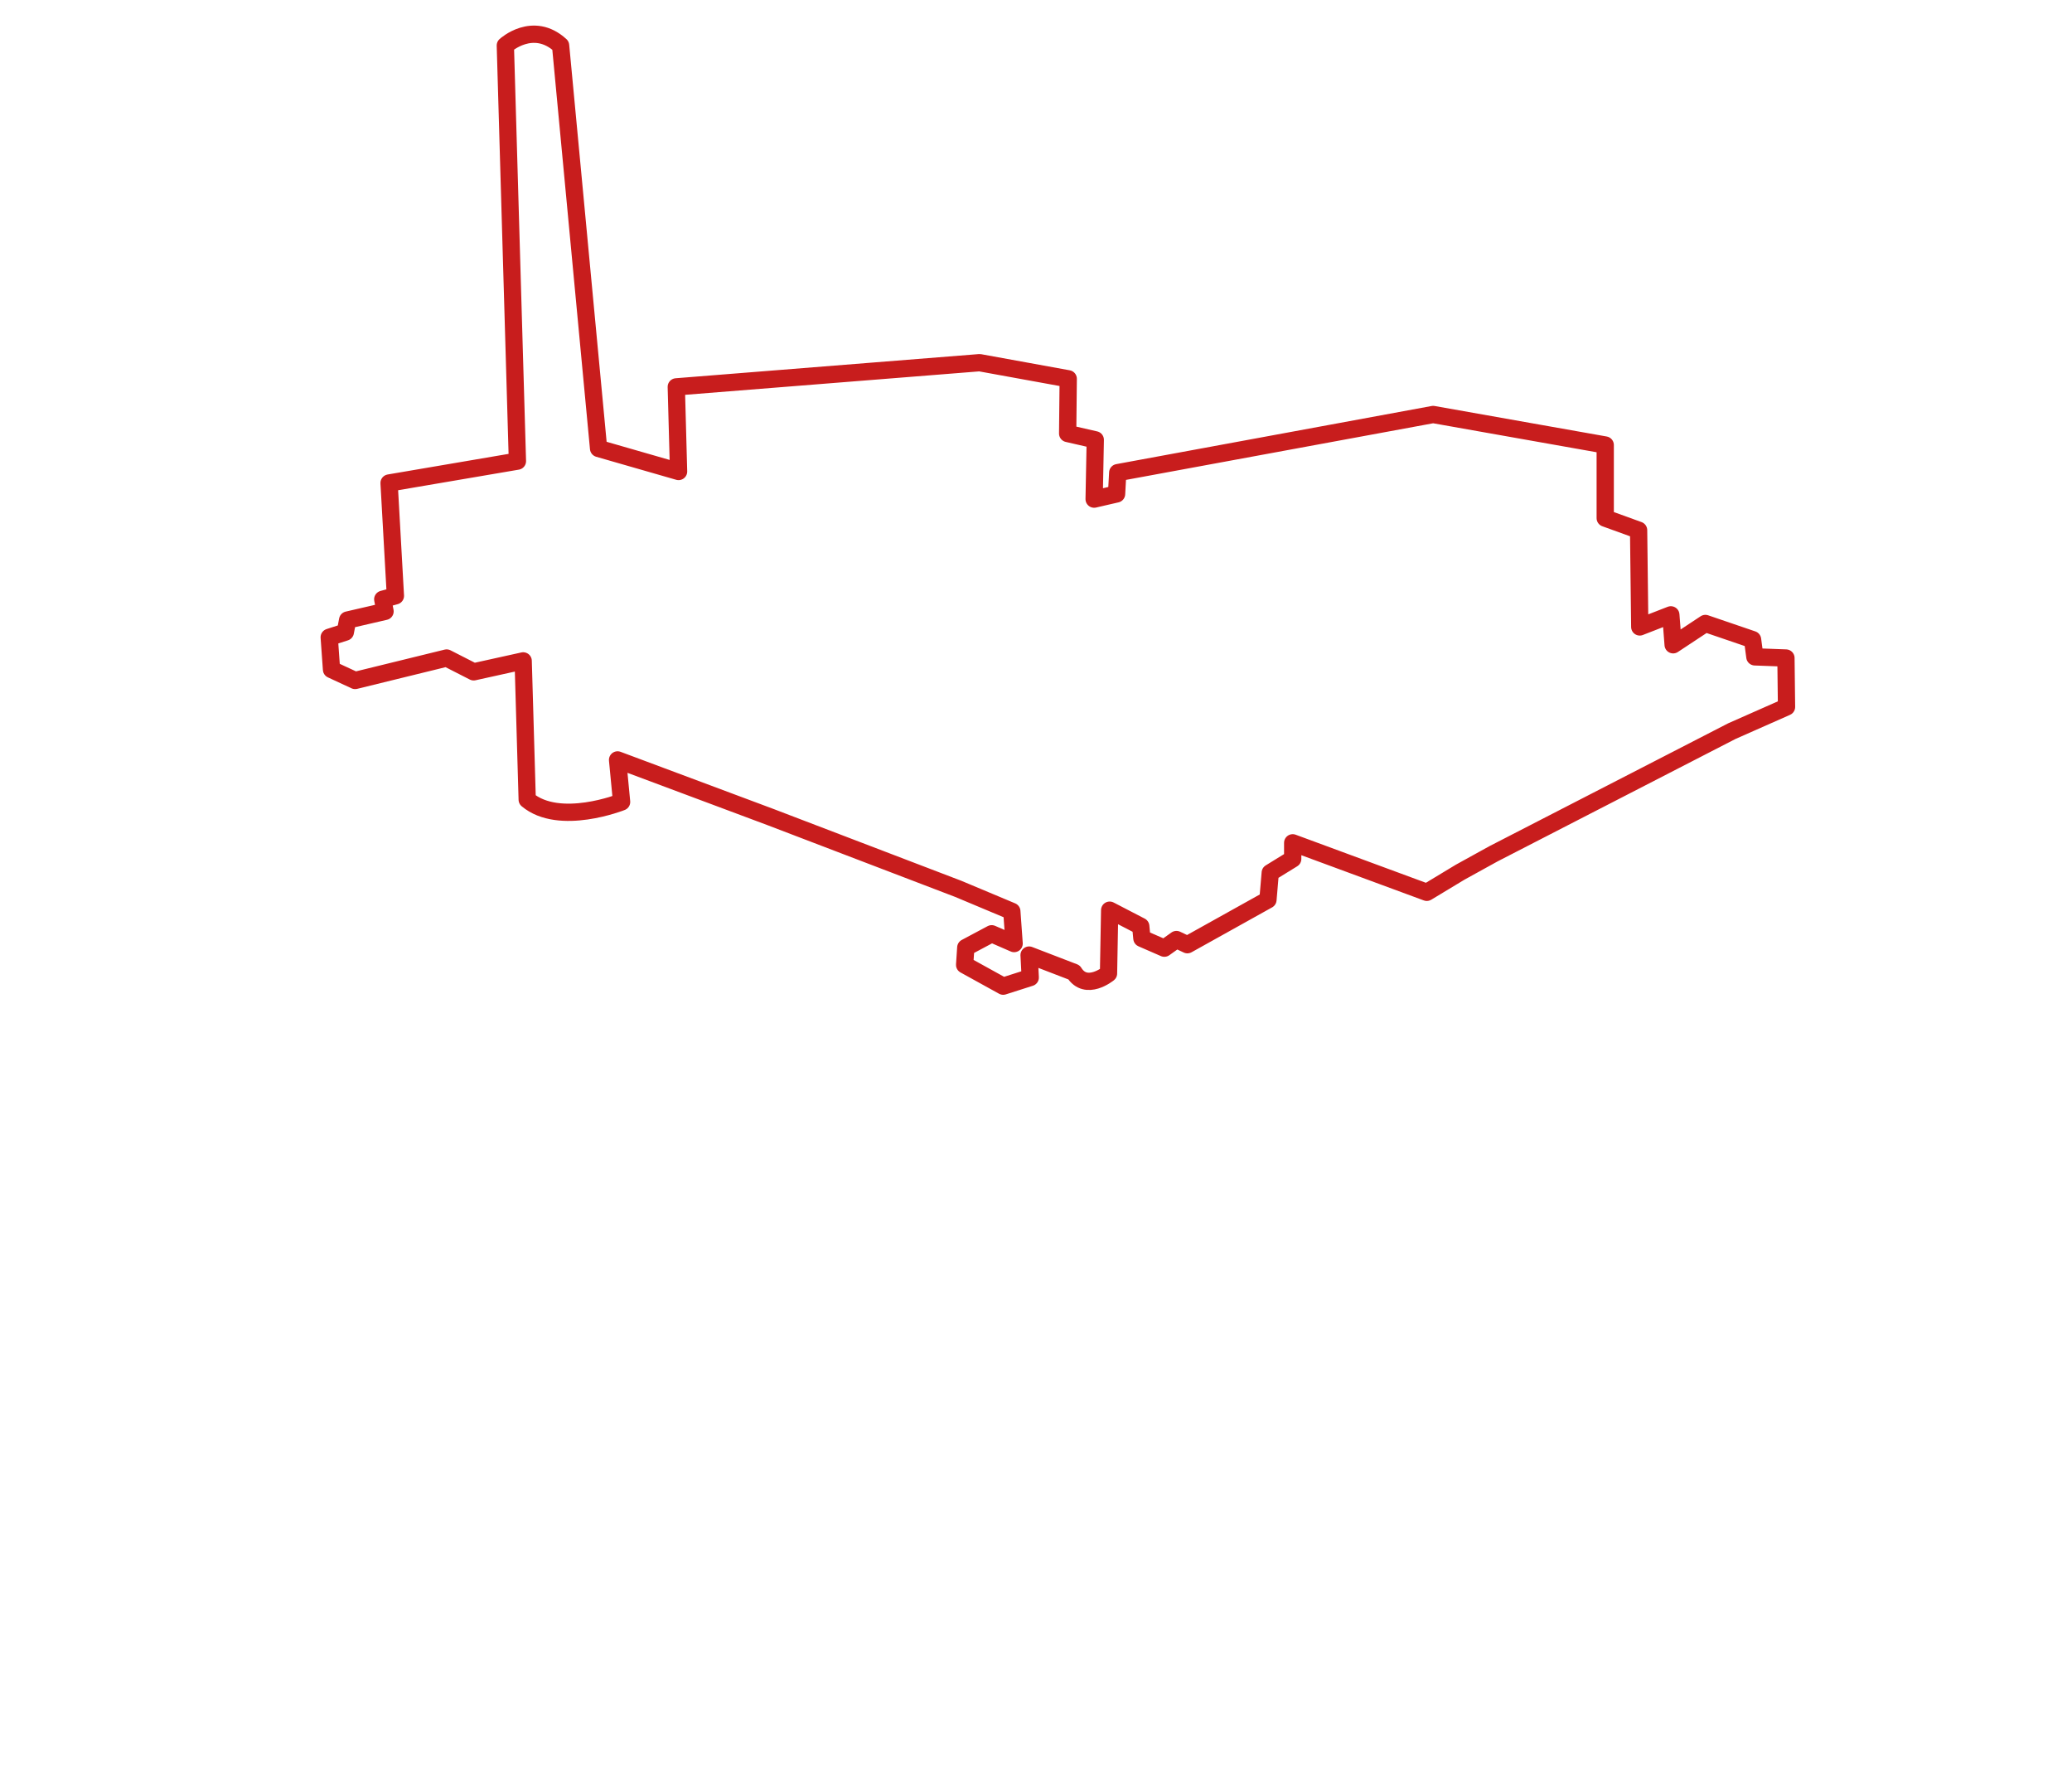
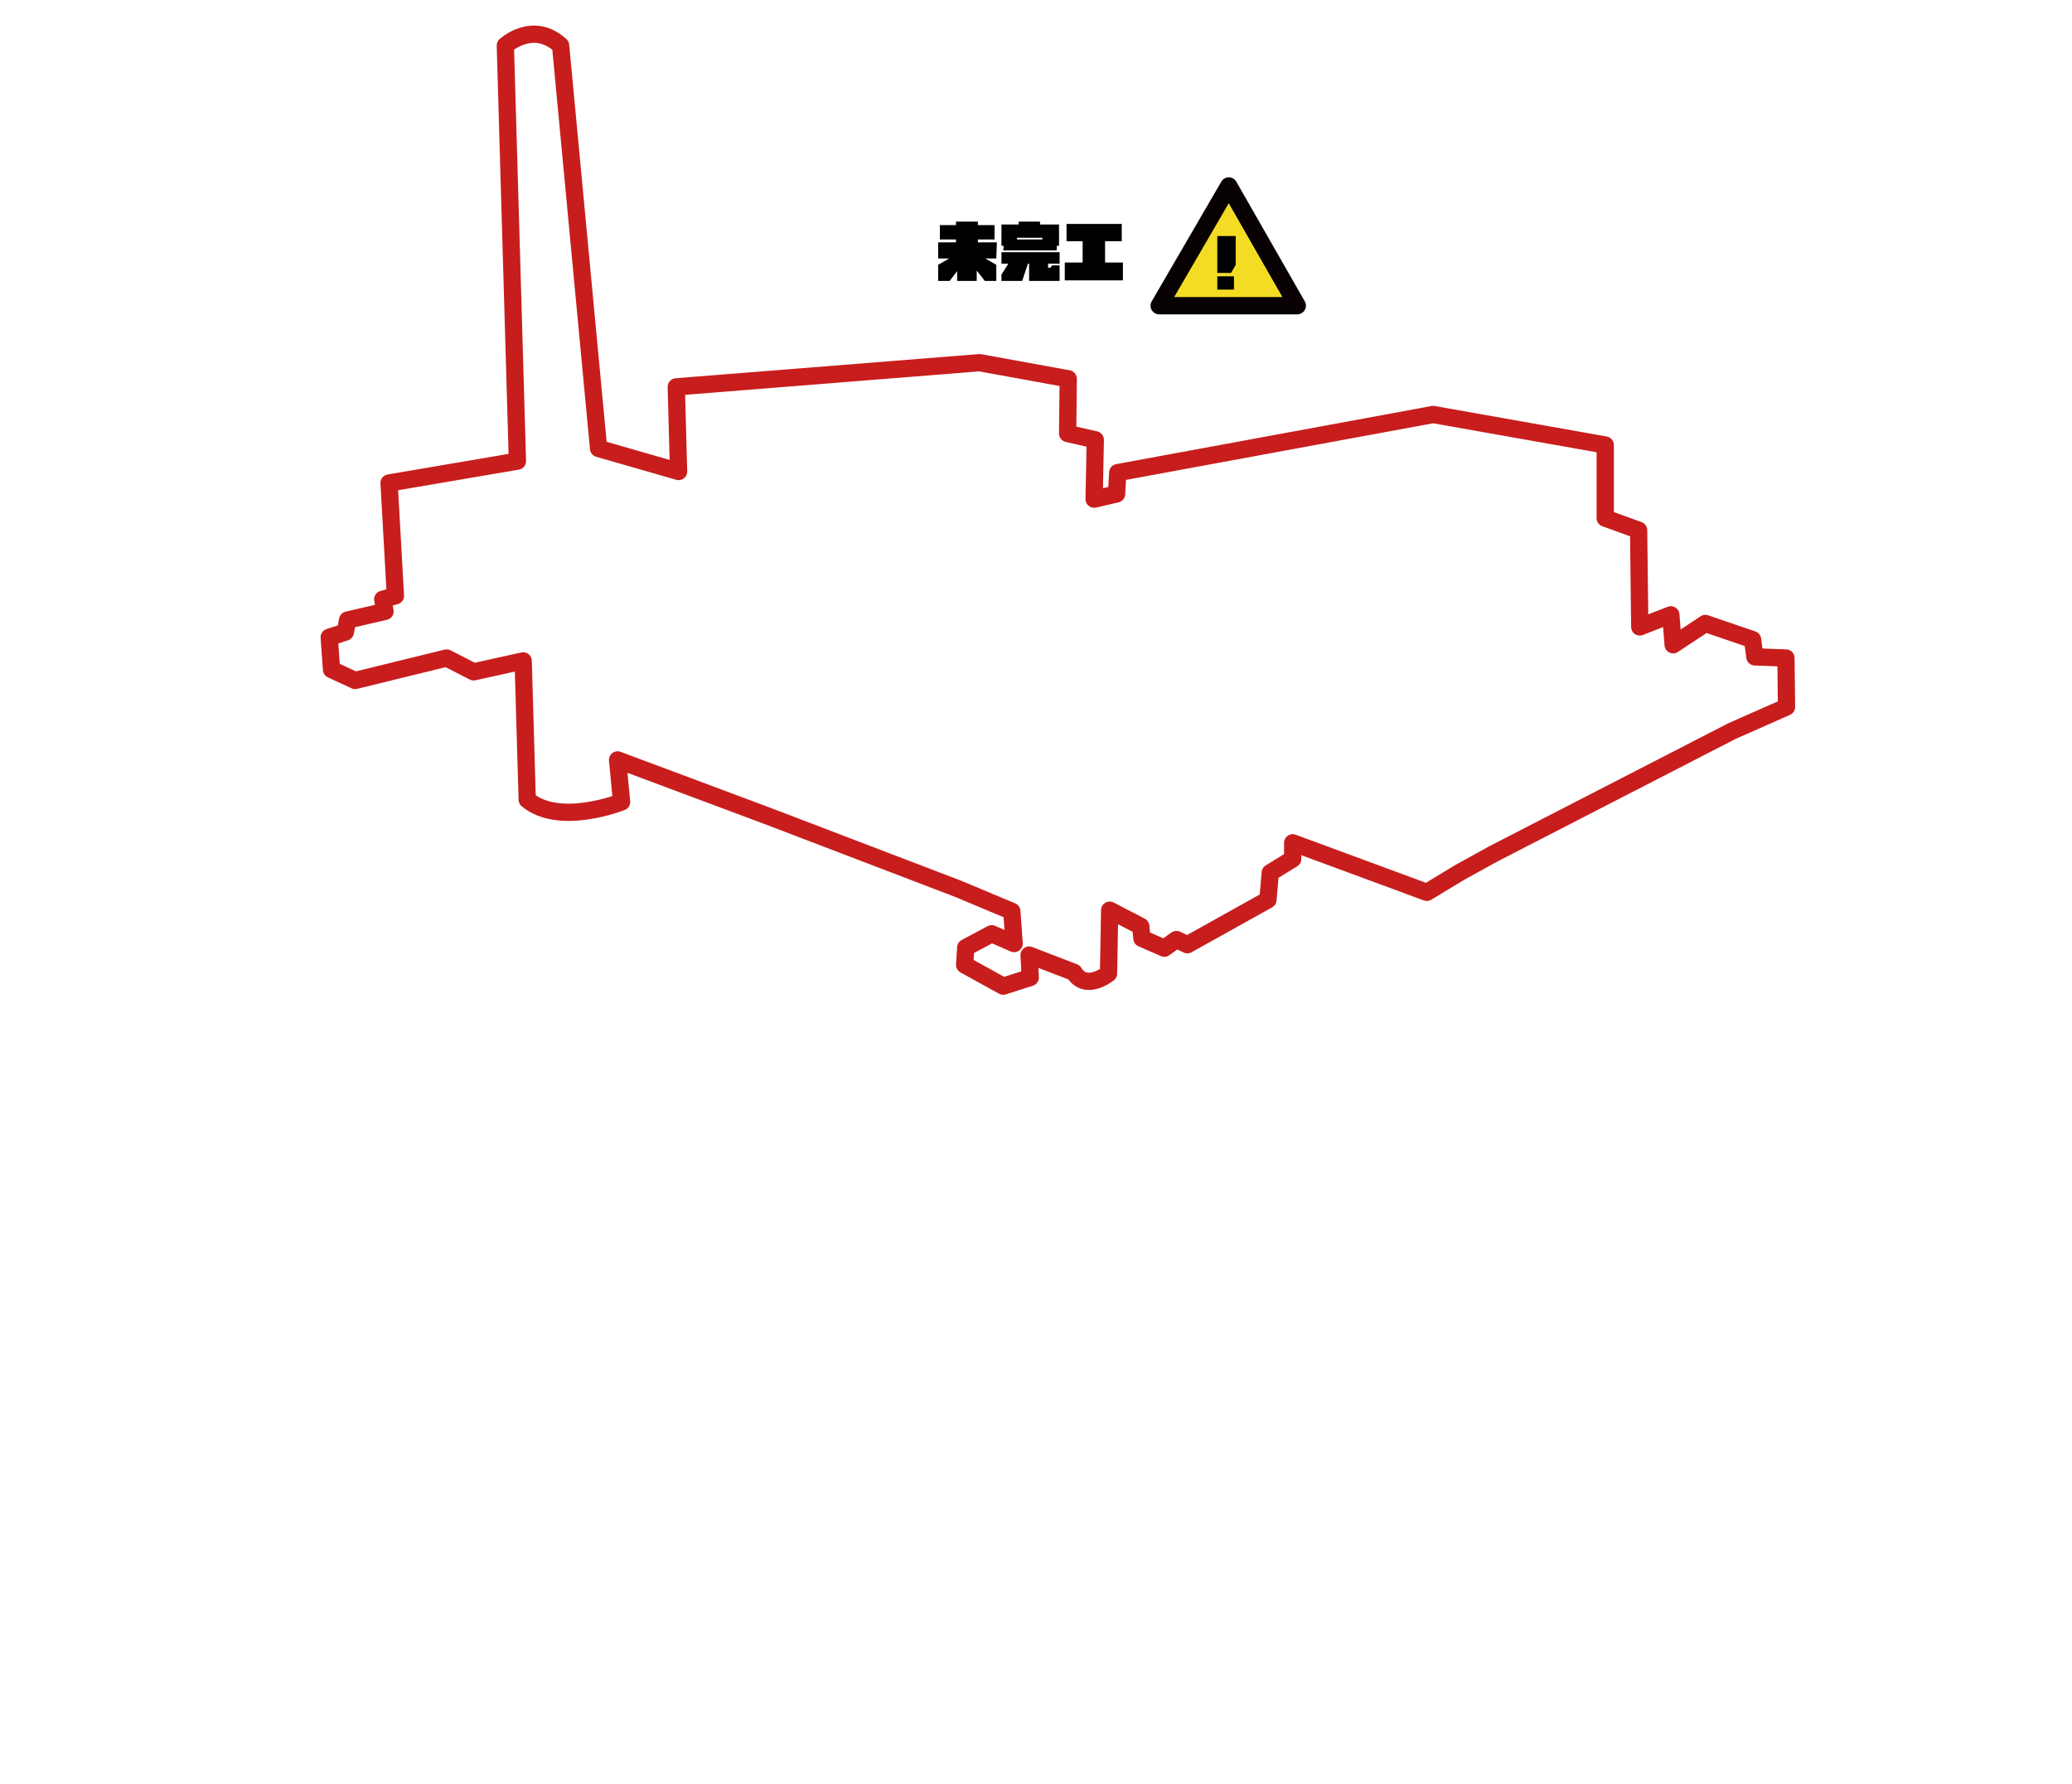
- <svg xmlns="http://www.w3.org/2000/svg" viewBox="0 0 360 309.8" style="enable-background:new 0 0 360 309.8" xml:space="preserve">
-   <path d="m67.6 83.9 22.3-3.8-2.1-72.2s4.8-4.4 9.6 0l6.6 70 13.9 4-.4-14.7 52.7-4.2 15.4 2.8-.1 9.5 4.8 1.1-.2 10.3 3.9-.9.2-3.7L249 72l29.9 5.3V90l5.8 2.1.2 16.8 5.4-2.1.4 5.2 5.6-3.7 8.2 2.8.4 3 5.4.2.1 8.5-9.5 4.2-41.4 21.3-5.8 3.2-5.8 3.5-23.3-8.6v2.8l-3.9 2.4-.4 4.7-14 7.8-1.9-.9-2.1 1.5-3.9-1.7-.2-2.1-5.4-2.8-.2 11s-3.9 3.2-6-.2l-7.8-3 .2 3.9-4.7 1.5-6.7-3.7.2-3 4.5-2.4 3.9 1.7-.4-5.6-9.3-3.9-32.7-12.5-26.5-9.9.7 7.3s-10.8 4.3-16.4-.4l-.7-24.1-8.6 1.9-4.7-2.4-15.9 3.9-4.1-1.9-.4-5.6 2.8-.9.4-2.1 6.5-1.5-.4-2.1 2.2-.6-1.1-19.6z" style="fill:none;stroke:#c81d1d;stroke-width:3;stroke-linecap:round;stroke-linejoin:round;stroke-miterlimit:10" />
+ <svg xmlns="http://www.w3.org/2000/svg" viewBox="0 0 360 309.8">
+   <path d="M67.6 83.9l22.3-3.8-2.1-72.2s4.8-4.4 9.6 0l6.6 70 13.9 4-.4-14.7 52.7-4.2 15.4 2.8-.1 9.5 4.8 1.1-.2 10.3 3.9-.9.2-3.7L249 72l29.9 5.3V90l5.8 2.1.2 16.8 5.4-2.1.4 5.2 5.6-3.7 8.2 2.8.4 3 5.4.2.1 8.5-9.5 4.2-41.4 21.3-5.8 3.2-5.8 3.5-23.3-8.6v2.8l-3.9 2.4-.4 4.7-14 7.8-1.9-.9-2.1 1.5-3.9-1.7-.2-2.1-5.4-2.8-.2 11s-3.9 3.2-6-.2l-7.8-3 .2 3.9-4.7 1.5-6.7-3.7.2-3 4.5-2.4 3.9 1.7-.4-5.6-9.3-3.9-32.7-12.5-26.5-9.9.7 7.3s-10.8 4.3-16.4-.4l-.7-24.1-8.6 1.9-4.7-2.4-15.9 3.9-4.1-1.9-.4-5.6 2.8-.9.4-2.1 6.5-1.5-.4-2.1 2.2-.6-1.1-19.6z" fill="none" stroke="#c81d1d" stroke-width="3" stroke-linecap="round" stroke-linejoin="round" stroke-miterlimit="10" />
+   <path fill="#f4dc24" stroke="#070102" stroke-width="3" stroke-linecap="round" stroke-linejoin="round" stroke-miterlimit="10" d="M225.4 53.1h-24l12.1-20.8z" />
+   <path d="M214.7 41v5l-.8 1.4h-2.4V41h3.2zm-.3 7v2.3h-2.9V48h2.9z" />
+   <g>
+     <path d="M173.1 44.9h-1.9l1.9 1.1v2.8h-2l-1.4-1.8v1.8h-3.4v-1.7l-1.3 1.7h-2V46l1.9-1.1H163v-2.8h3.1v-.5h-2.8v-2.5h2.8v-.6h3.8v.6h2.9v2.5h-2.9v.5h3.3l-.1 2.8zM184.1 46.1v2.7h-5.3v-3h-.2l-1 3H174v-1.1l1.2-1.9H174v-2h10.1v2h-2v.7h.4l.3-.4h1.3zm-9.7-3.4h-.4V39h3v-.5h3.7v.5h3.3v3.7h-.4v.8h-9.3l.1-.8zm2.3-1.4v.3h4.4v-.3h-4.4zM195.1 45.6v3.1H185v-3.1h3.1v-3.7h-2.8v-3h9.6v3H192v3.7h3.1z" />
+   </g>
</svg>
